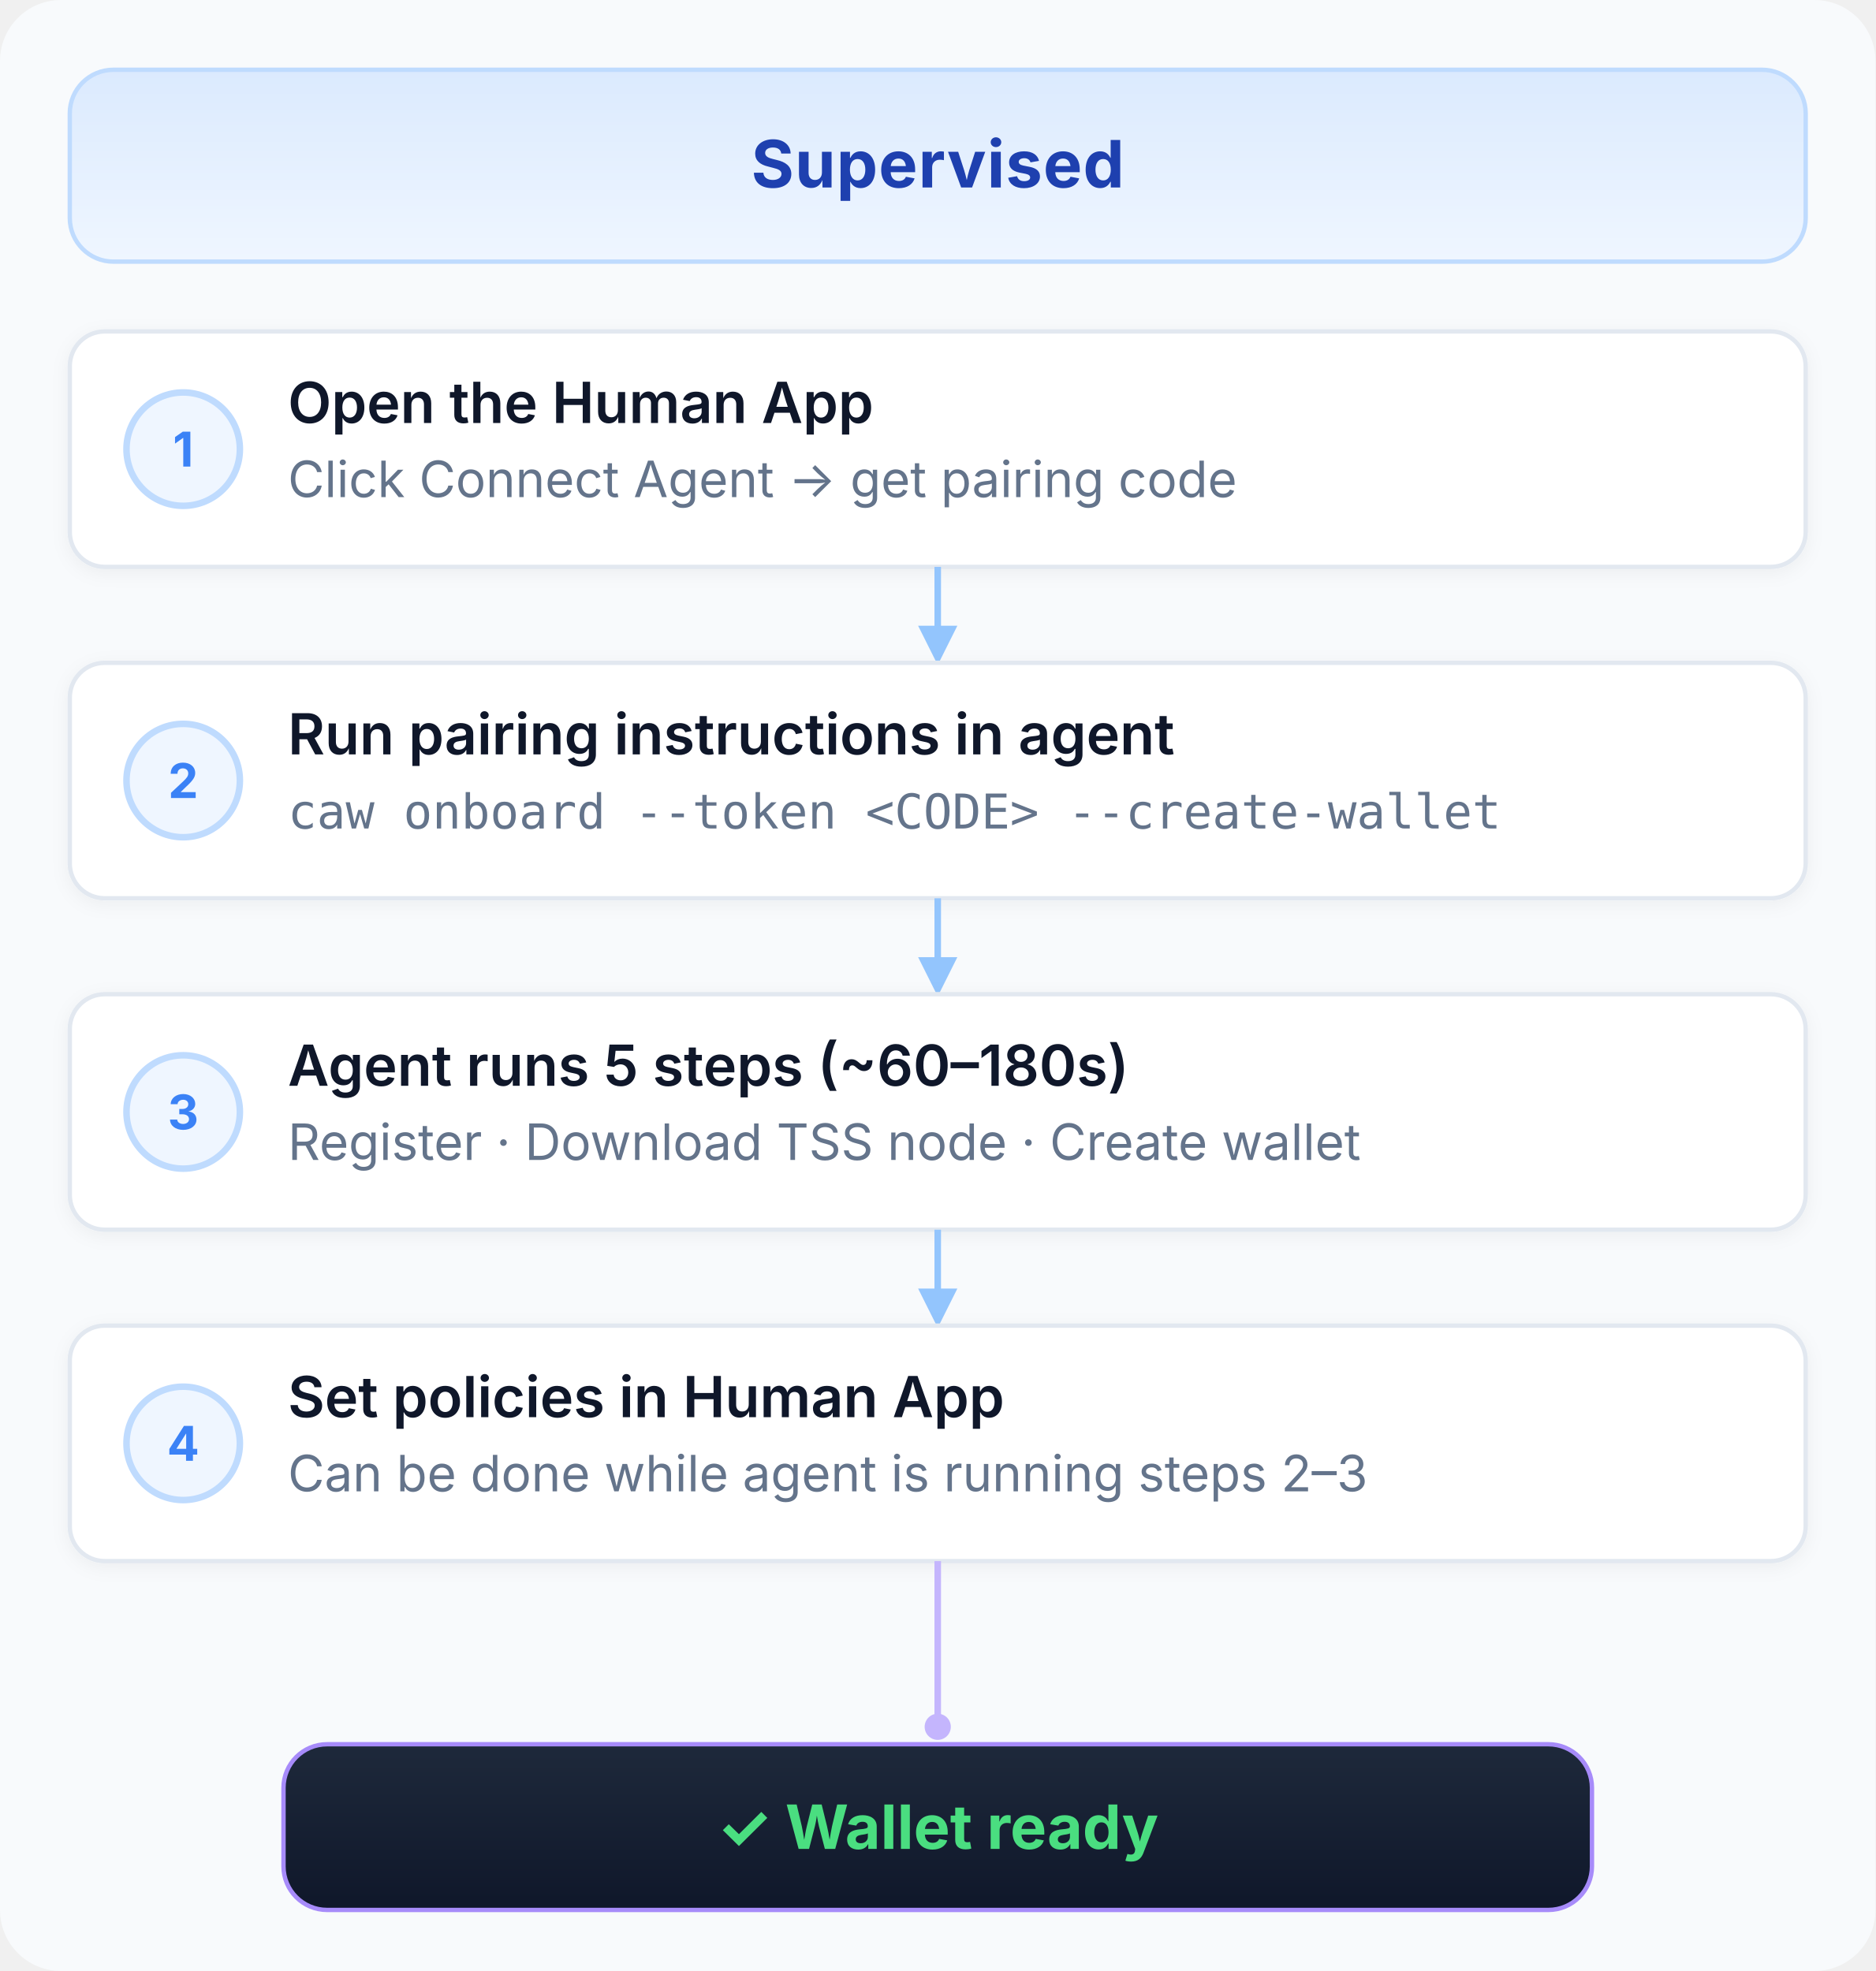
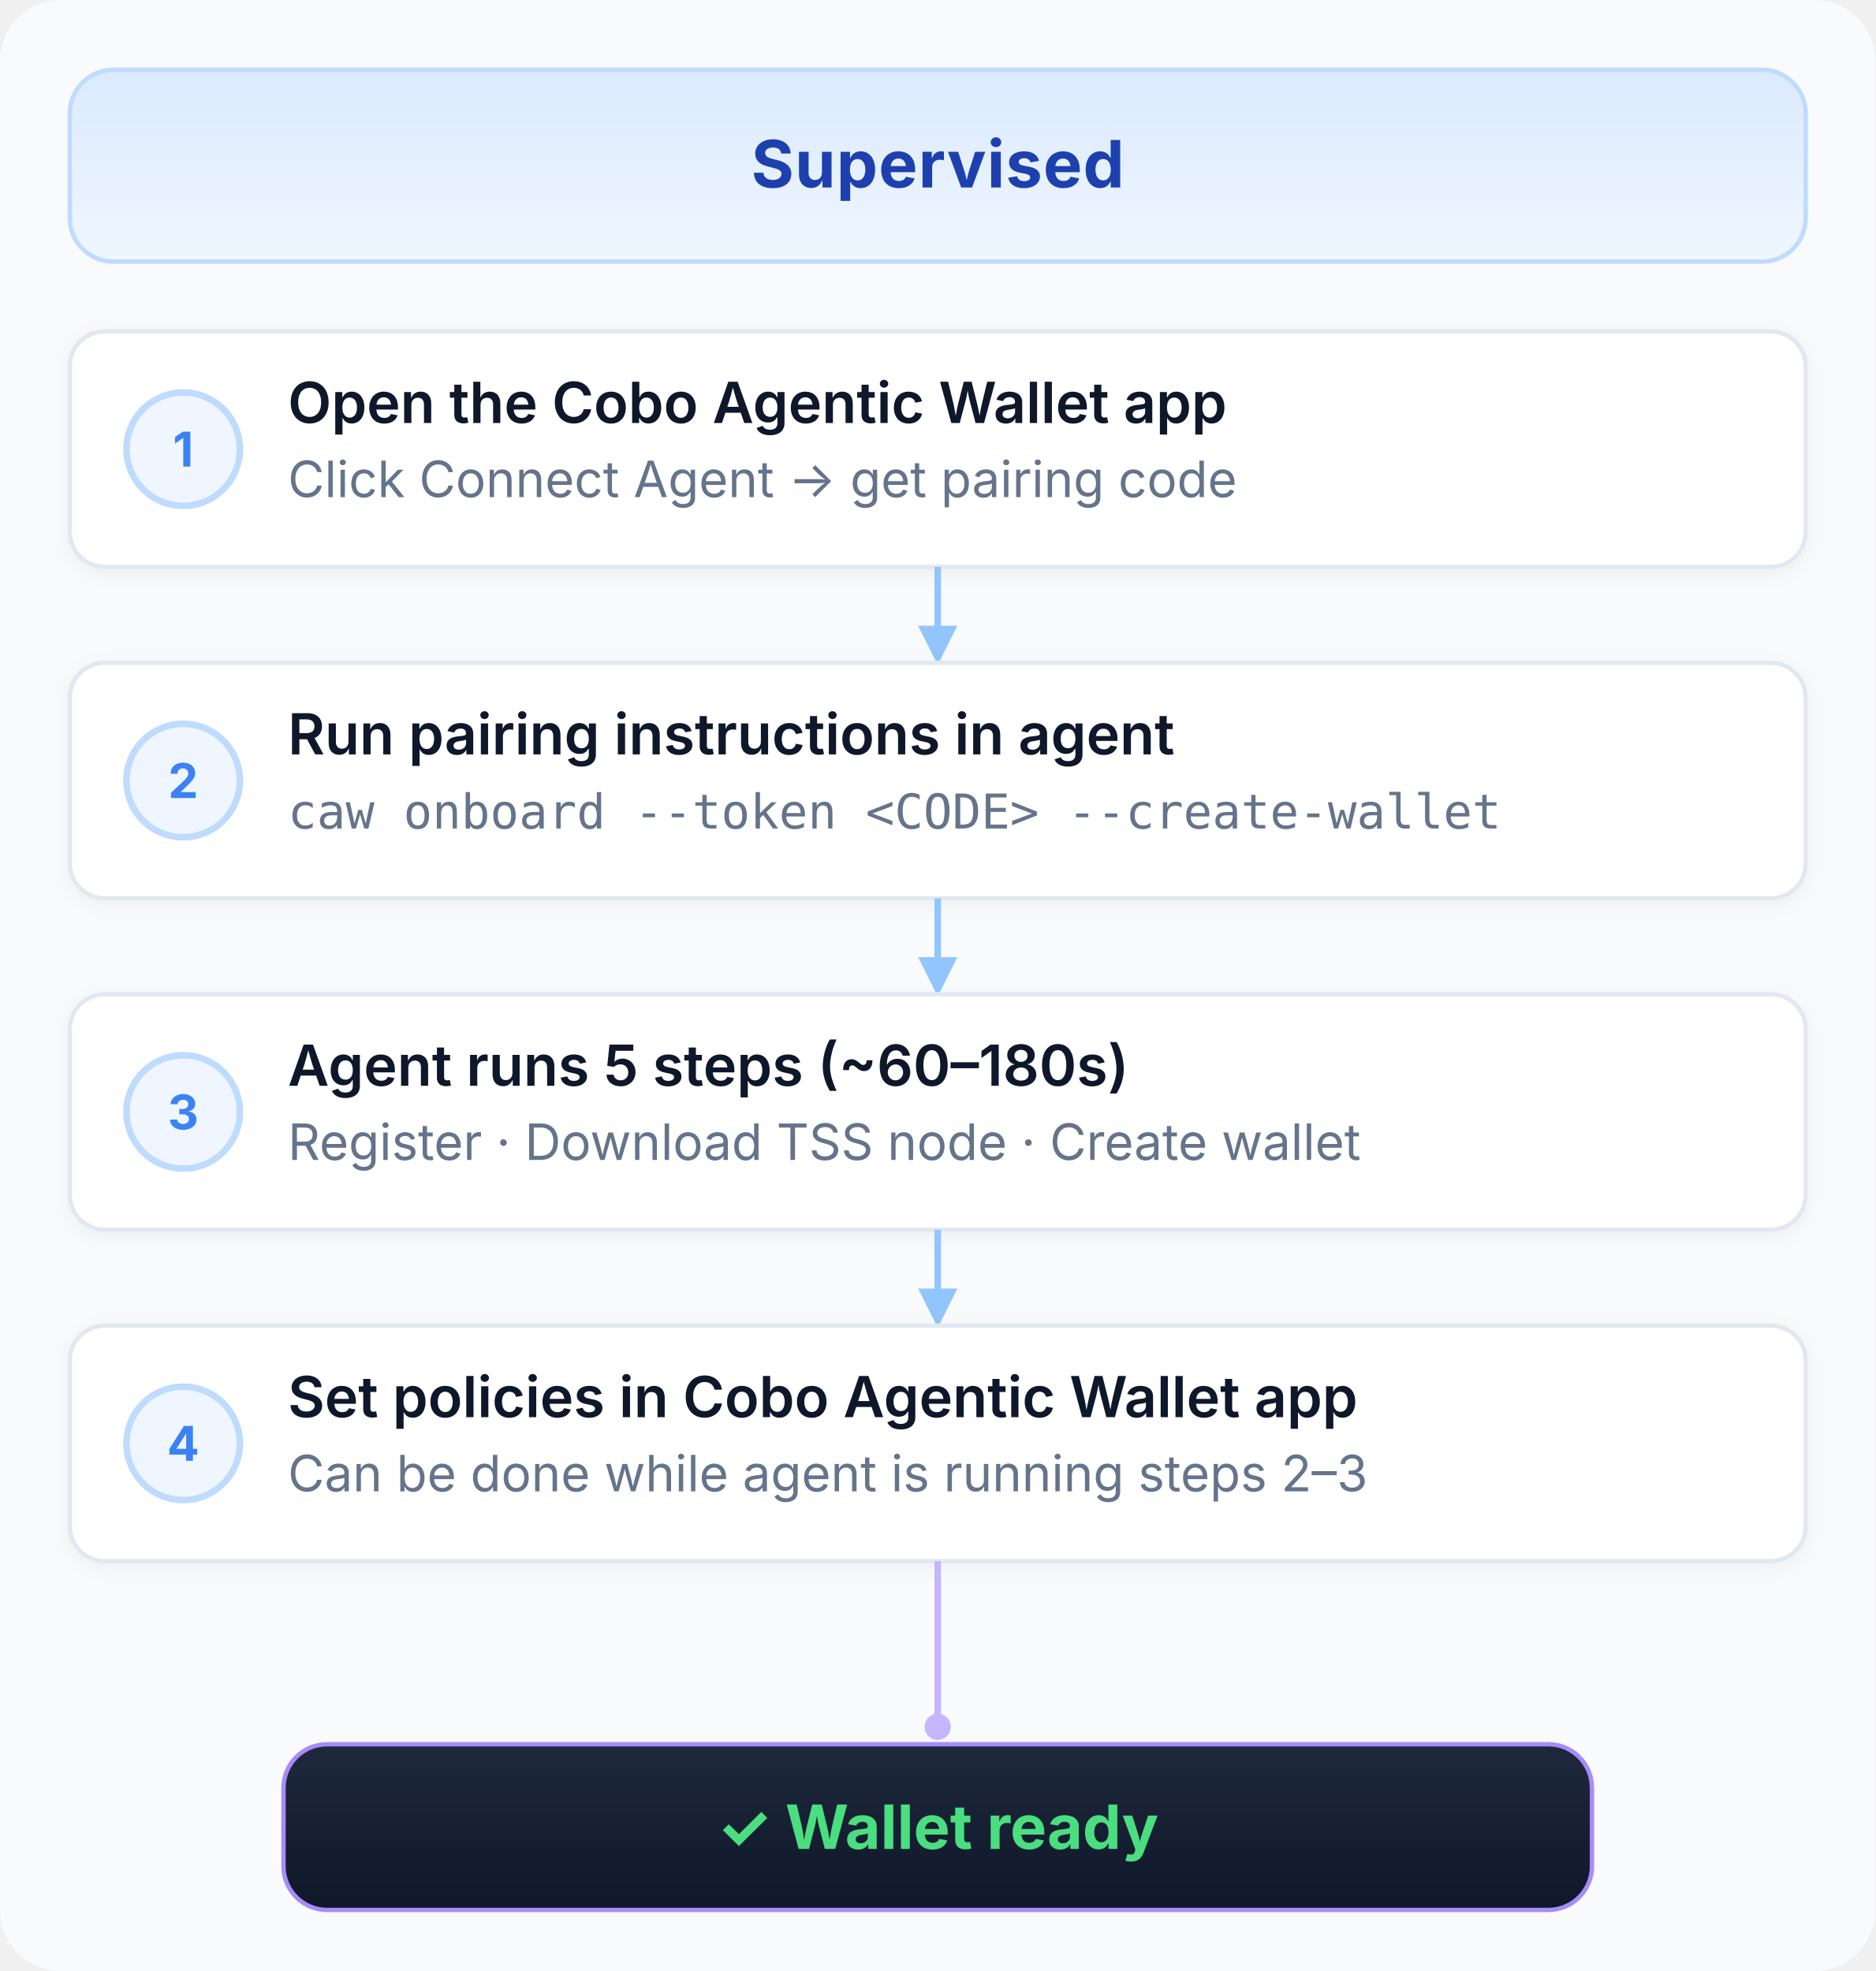
<svg xmlns="http://www.w3.org/2000/svg" viewBox="0 0 430 452" width="430" height="452">
  <defs>
    <filter id="card-shadow" x="-4%" y="-8%" width="108%" height="124%">
      <feDropShadow dx="0" dy="1" stdDeviation="2" flood-color="#0F172A" flood-opacity="0.05" />
    </filter>
    <linearGradient id="gradHeader" x1="0%" y1="0%" x2="0%" y2="100%">
      <stop offset="0%" stop-color="#DBEAFE" />
      <stop offset="100%" stop-color="#EFF6FF" />
    </linearGradient>
    <linearGradient id="gradWallet" x1="0%" y1="0%" x2="0%" y2="100%">
      <stop offset="0%" stop-color="#1E293B" />
      <stop offset="100%" stop-color="#0F172A" />
    </linearGradient>
    <marker id="arr" markerWidth="8" markerHeight="8" refX="4" refY="4" orient="auto">
      <path d="M1,1 L7,4 L1,7 Z" fill="#93C5FD" />
    </marker>
  </defs>
  <rect width="430" height="452" rx="14" fill="#F8FAFC" />
  <rect x="16" y="16" width="398" height="44" rx="10" fill="url(#gradHeader)" stroke="#BFDBFE" stroke-width="1" />
  <text x="215" y="43" text-anchor="middle" font-family="Inter,-apple-system,sans-serif" font-size="15" font-weight="700" fill="#1E40AF" letter-spacing="0.2">Supervised</text>
  <rect x="16" y="76" width="398" height="54" rx="8" fill="white" stroke="#E2E8F0" stroke-width="1" filter="url(#card-shadow)" />
  <circle cx="42" cy="103" r="13" fill="#EFF6FF" stroke="#BFDBFE" stroke-width="1.5" />
  <text x="42" y="107" text-anchor="middle" font-family="Inter,sans-serif" font-size="11" font-weight="700" fill="#3B82F6">1</text>
-   <text x="66" y="97" font-family="Inter,-apple-system,sans-serif" font-size="13" font-weight="600" fill="#0F172A">Open the Human App</text>
+   <text x="66" y="97" font-family="Inter,-apple-system,sans-serif" font-size="13" font-weight="600" fill="#0F172A">Open the Cobo Agentic Wallet app</text>
  <text x="66" y="114" font-family="Inter,-apple-system,sans-serif" font-size="11.5" fill="#64748B">Click Connect Agent → get pairing code</text>
  <line x1="215" y1="130" x2="215" y2="148" stroke="#93C5FD" stroke-width="1.5" marker-end="url(#arr)" />
  <rect x="16" y="152" width="398" height="54" rx="8" fill="white" stroke="#E2E8F0" stroke-width="1" filter="url(#card-shadow)" />
  <circle cx="42" cy="179" r="13" fill="#EFF6FF" stroke="#BFDBFE" stroke-width="1.5" />
  <text x="42" y="183" text-anchor="middle" font-family="Inter,sans-serif" font-size="11" font-weight="700" fill="#3B82F6">2</text>
  <text x="66" y="173" font-family="Inter,-apple-system,sans-serif" font-size="13" font-weight="600" fill="#0F172A">Run pairing instructions in agent</text>
  <text x="66" y="190" font-family="ui-monospace,Menlo,monospace" font-size="11" fill="#64748B">caw onboard --token &lt;CODE&gt; --create-wallet</text>
  <line x1="215" y1="206" x2="215" y2="224" stroke="#93C5FD" stroke-width="1.5" marker-end="url(#arr)" />
  <rect x="16" y="228" width="398" height="54" rx="8" fill="white" stroke="#E2E8F0" stroke-width="1" filter="url(#card-shadow)" />
  <circle cx="42" cy="255" r="13" fill="#EFF6FF" stroke="#BFDBFE" stroke-width="1.5" />
  <text x="42" y="259" text-anchor="middle" font-family="Inter,sans-serif" font-size="11" font-weight="700" fill="#3B82F6">3</text>
  <text x="66" y="249" font-family="Inter,-apple-system,sans-serif" font-size="13" font-weight="600" fill="#0F172A">Agent runs 5 steps (~60–180s)</text>
  <text x="66" y="266" font-family="Inter,-apple-system,sans-serif" font-size="11.5" fill="#64748B">Register · Download TSS node · Create wallet</text>
  <line x1="215" y1="282" x2="215" y2="300" stroke="#93C5FD" stroke-width="1.5" marker-end="url(#arr)" />
  <rect x="16" y="304" width="398" height="54" rx="8" fill="white" stroke="#E2E8F0" stroke-width="1" filter="url(#card-shadow)" />
  <circle cx="42" cy="331" r="13" fill="#EFF6FF" stroke="#BFDBFE" stroke-width="1.5" />
  <text x="42" y="335" text-anchor="middle" font-family="Inter,sans-serif" font-size="11" font-weight="700" fill="#3B82F6">4</text>
-   <text x="66" y="325" font-family="Inter,-apple-system,sans-serif" font-size="13" font-weight="600" fill="#0F172A">Set policies in Human App</text>
+   <text x="66" y="325" font-family="Inter,-apple-system,sans-serif" font-size="13" font-weight="600" fill="#0F172A">Set policies in Cobo Agentic Wallet app</text>
  <text x="66" y="342" font-family="Inter,-apple-system,sans-serif" font-size="11.5" fill="#64748B">Can be done while agent is running steps 2–3</text>
  <line x1="215" y1="358" x2="215" y2="394" stroke="#C4B5FD" stroke-width="1.5" />
  <circle cx="215" cy="396" r="3" fill="#C4B5FD" />
  <rect x="65" y="400" width="300" height="38" rx="10" fill="url(#gradWallet)" stroke="#A78BFA" stroke-width="1" />
  <text x="215" y="424" text-anchor="middle" font-family="Inter,-apple-system,sans-serif" font-size="14" font-weight="700" fill="#4ADE80">✓  Wallet ready</text>
</svg>
